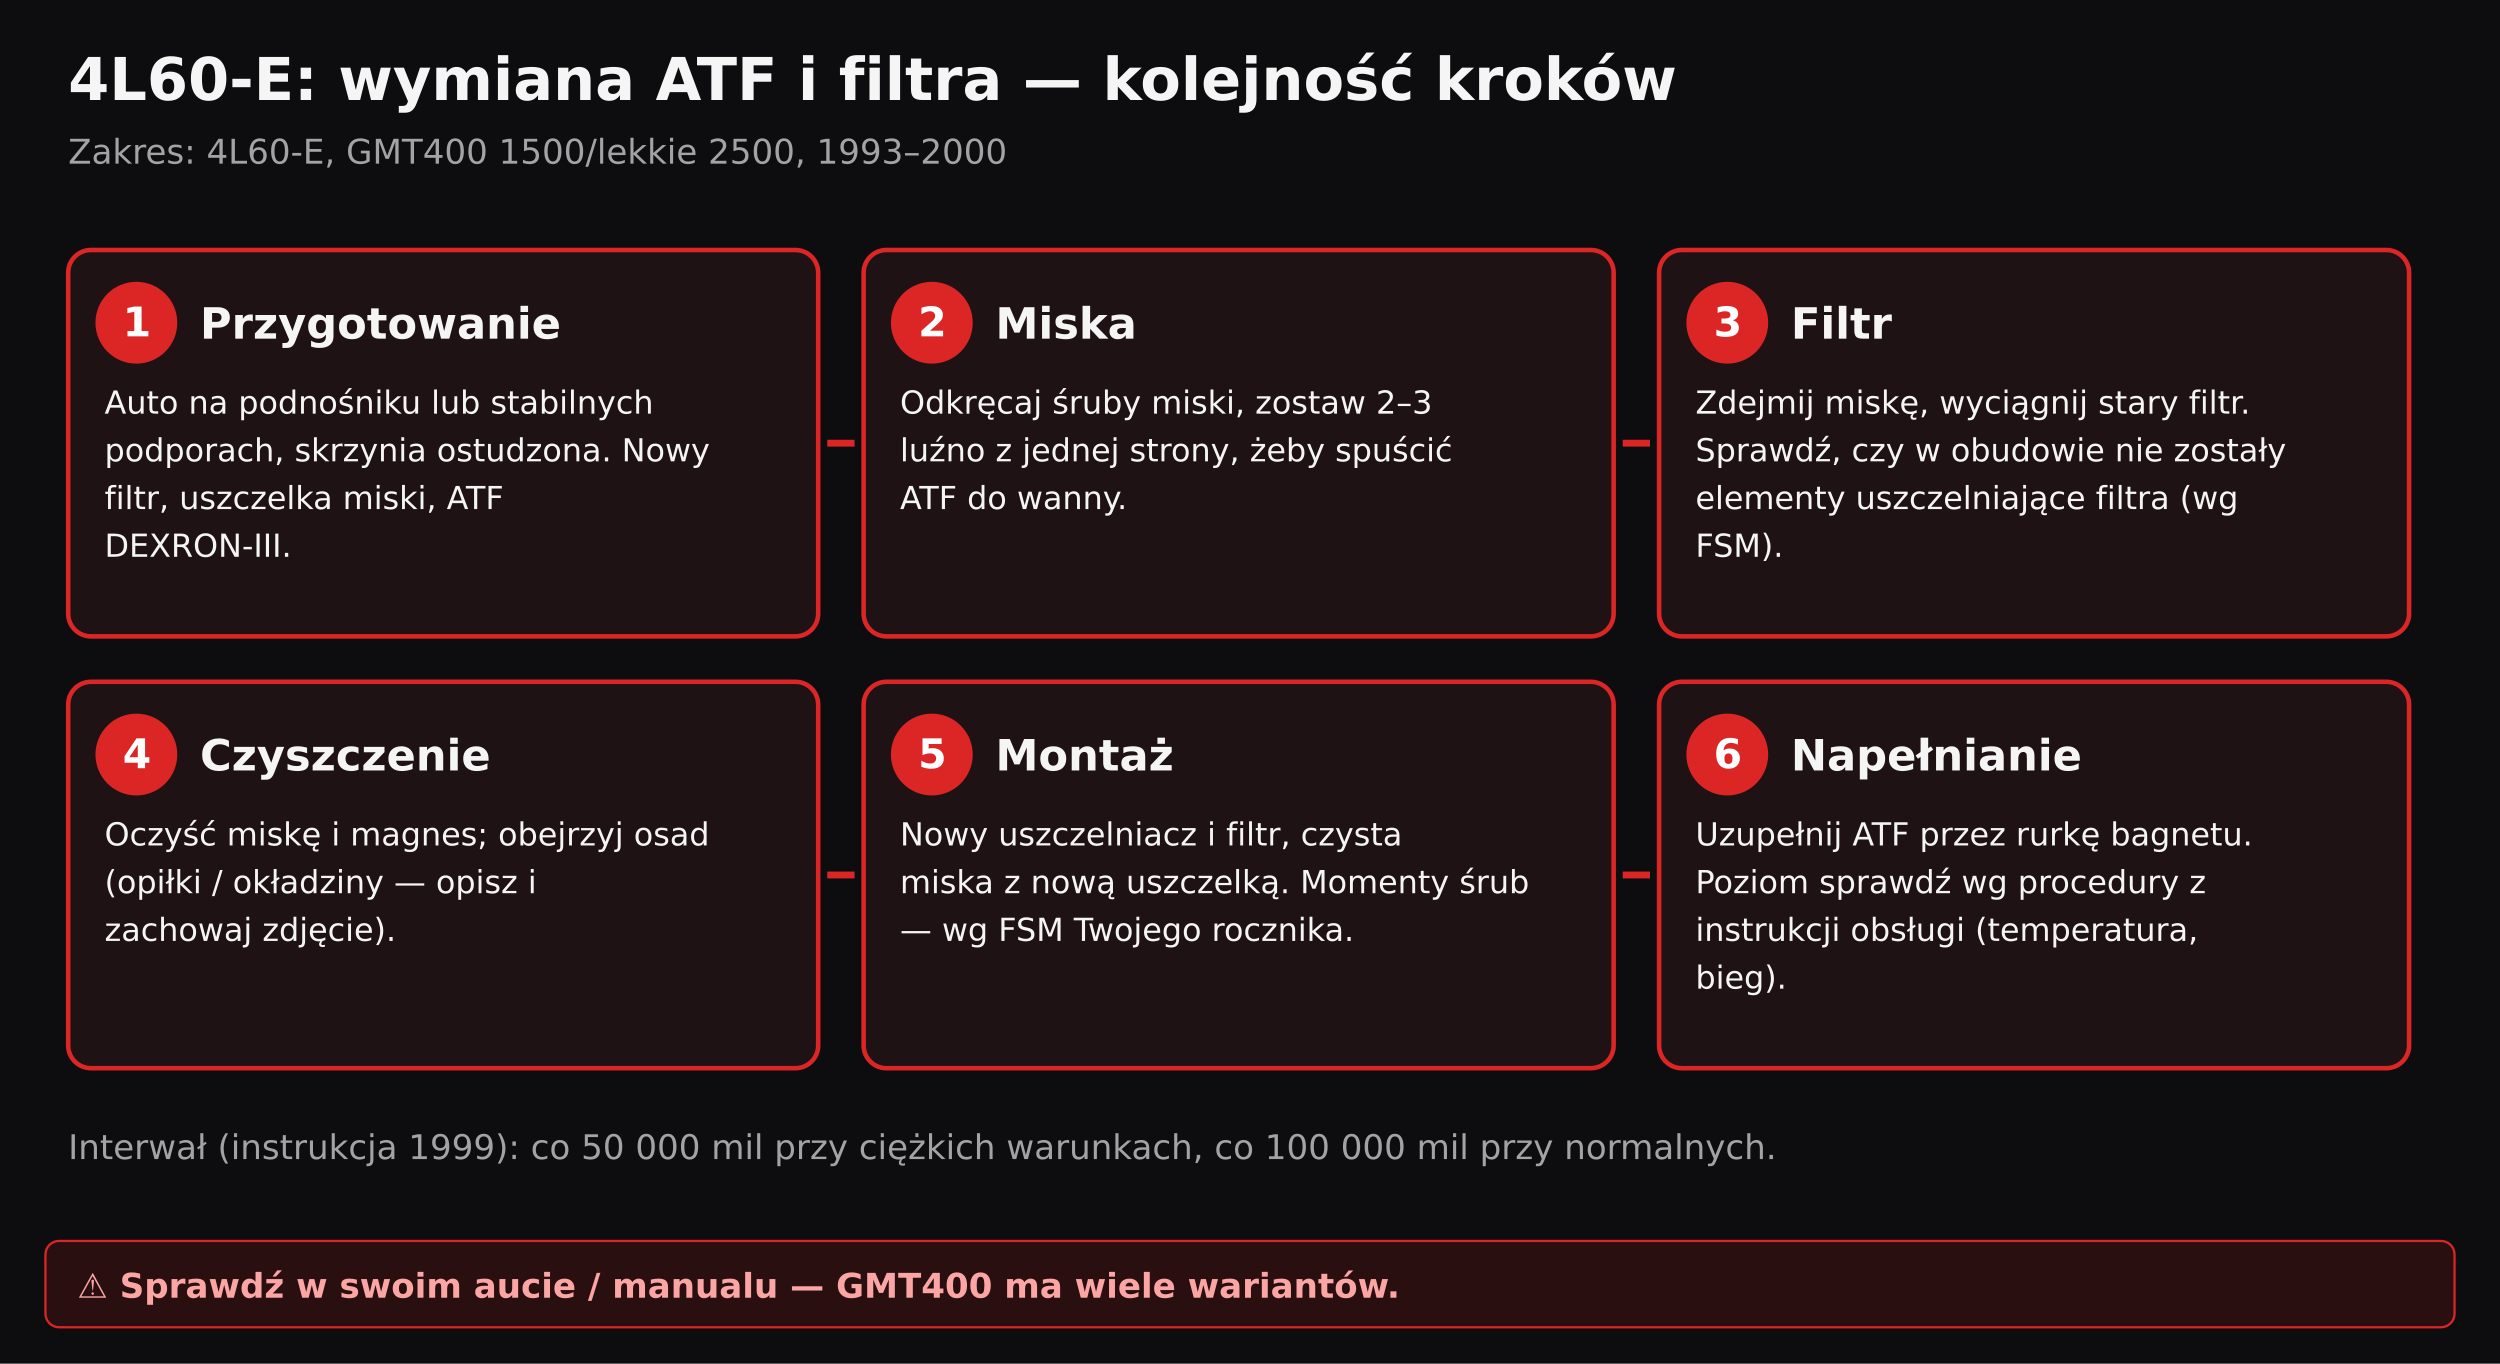
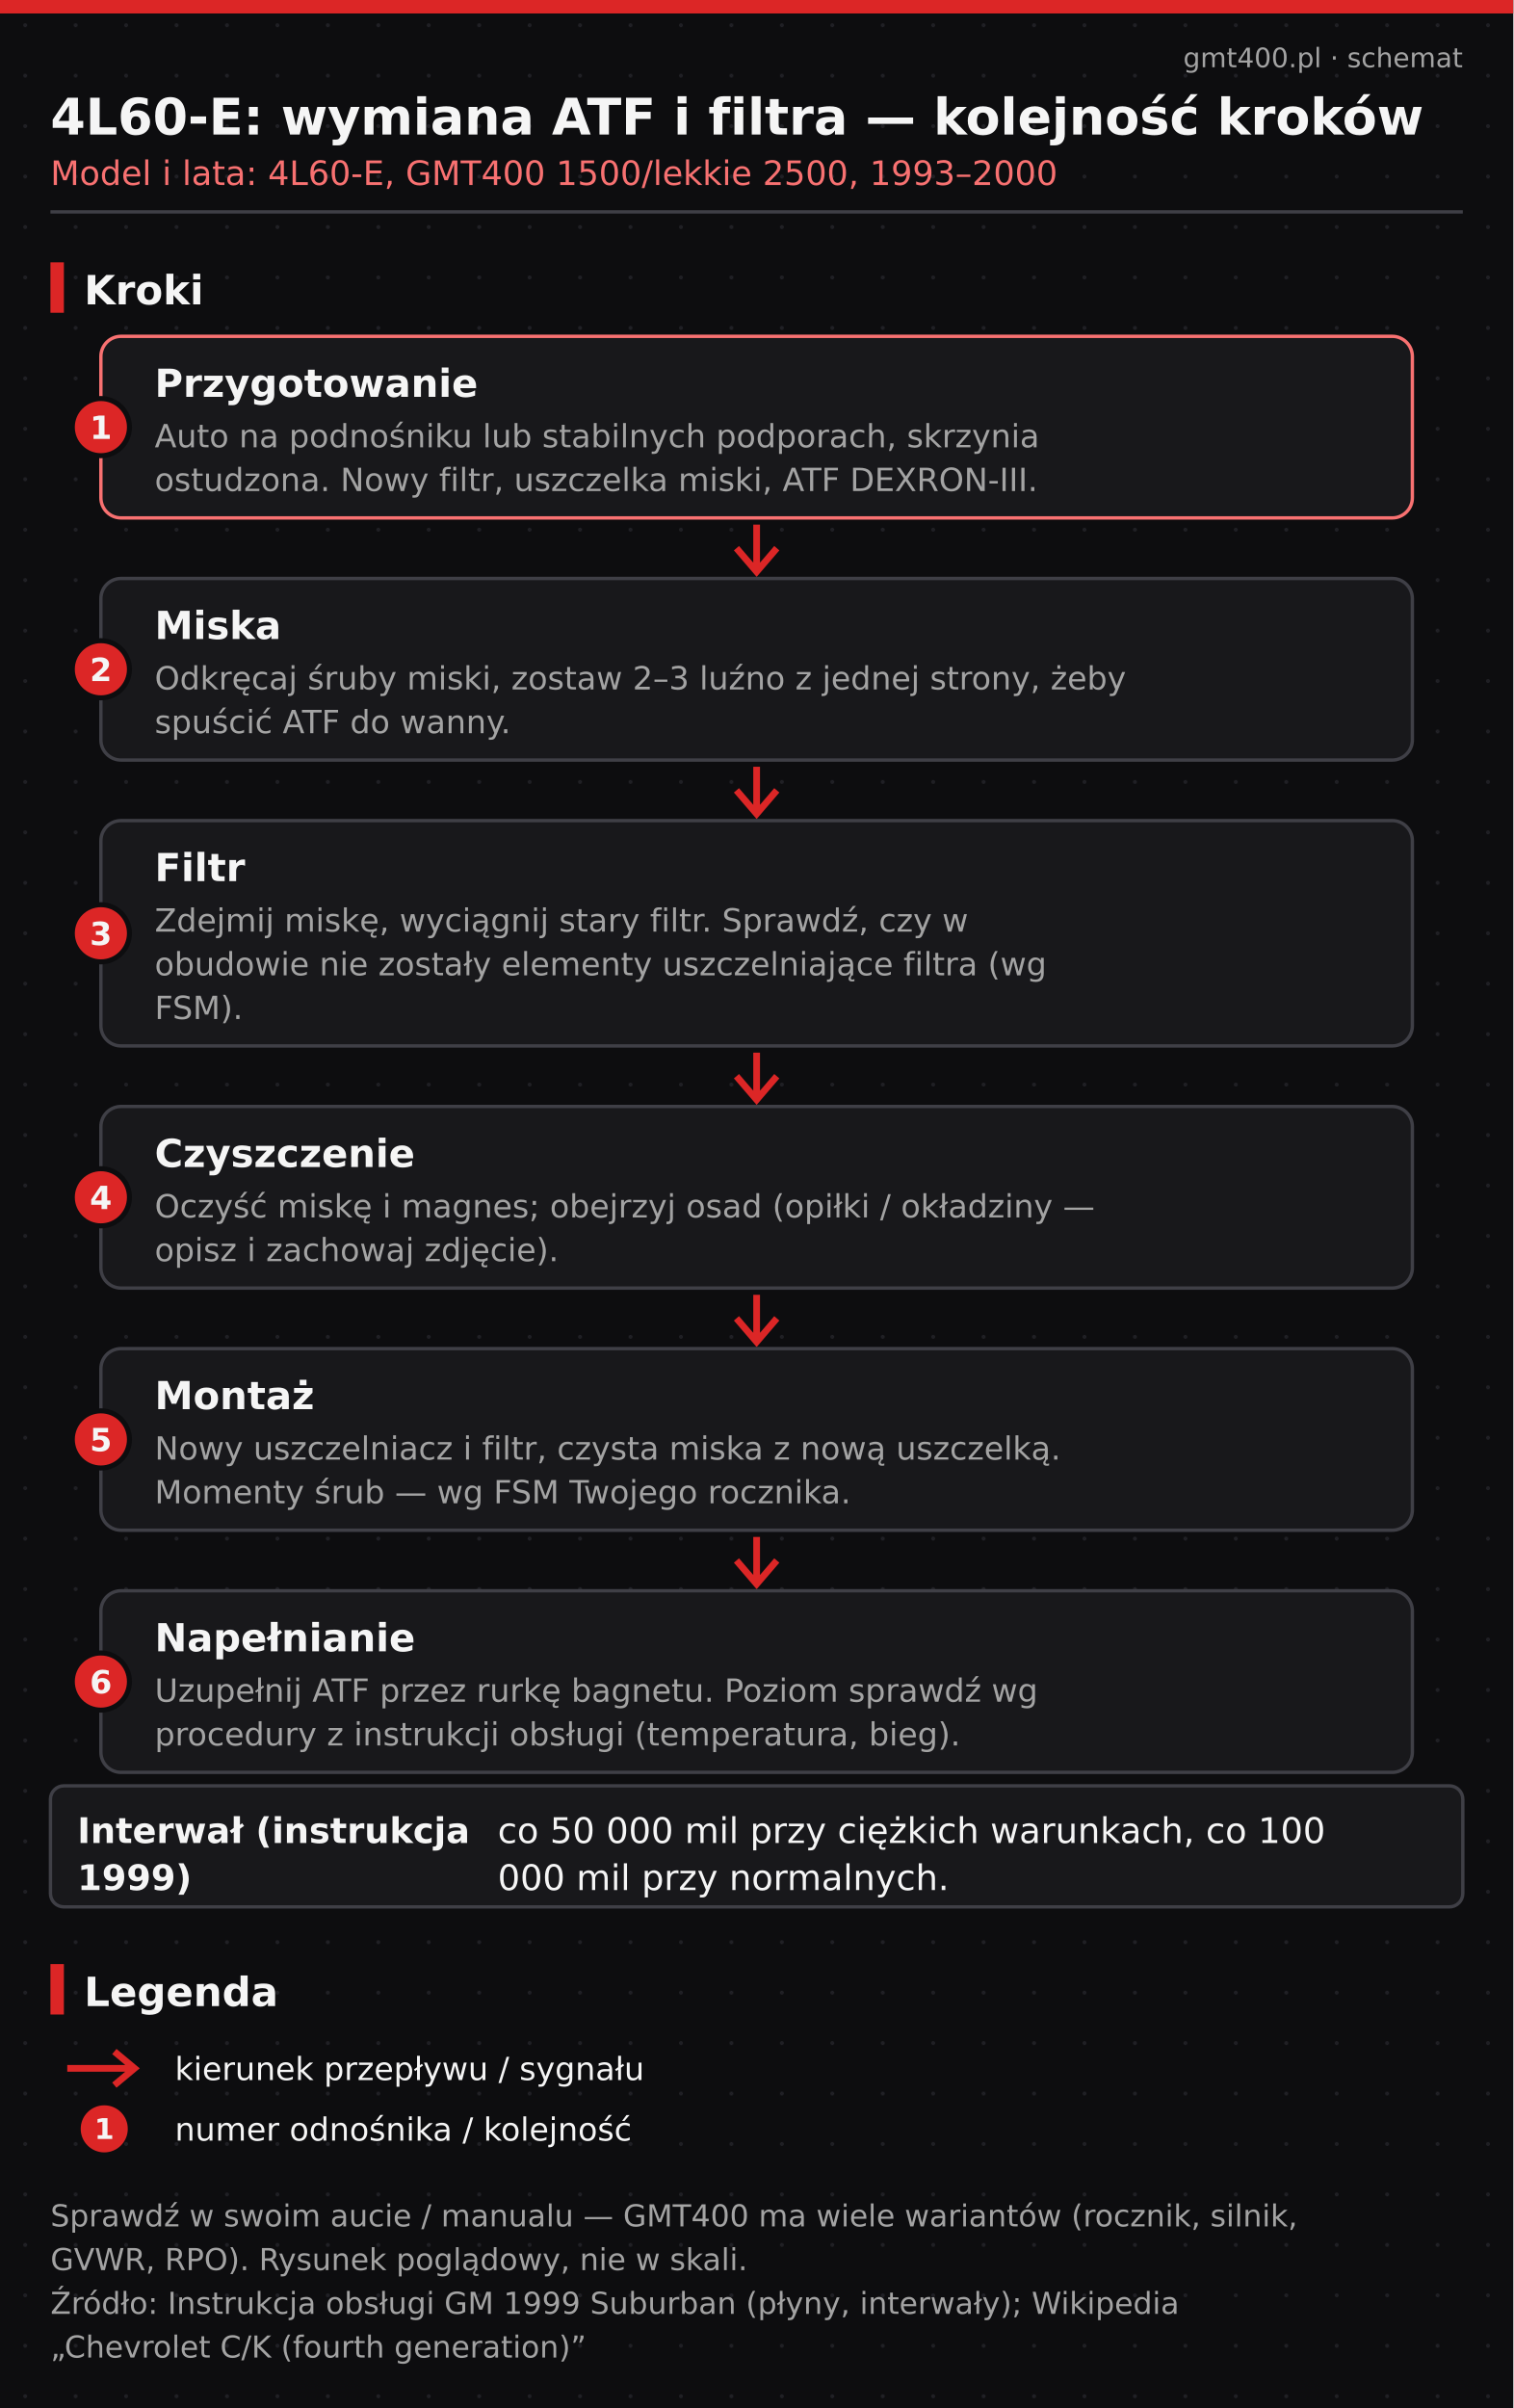
- <svg xmlns="http://www.w3.org/2000/svg" viewBox="0 0 1100 600" width="1100" height="600" role="img" aria-label="4L60-E: wymiana ATF i filtra — kolejność kroków">
-   <rect width="1100" height="600" fill="#0d0d0f" />
-   <g font-family="DejaVu Sans, Arial, sans-serif" fill="#f5f5f5">
-     <text x="30" y="44" font-size="26" font-weight="bold">4L60-E: wymiana ATF i filtra — kolejność kroków</text>
-     <text x="30" y="72" font-size="15" fill="#a3a3a3">Zakres: 4L60-E, GMT400 1500/lekkie 2500, 1993–2000</text>
-     <rect x="30" y="110" width="330" height="170" rx="10" fill="#1f1214" stroke="#dc2626" stroke-width="2" />
-     <circle cx="60" cy="142" r="18" fill="#dc2626" />
-     <text x="54" y="148" font-size="18" fill="#ffffff" font-weight="bold">1</text>
-     <text x="88" y="149" font-size="19" font-weight="bold">Przygotowanie</text>
-     <text x="46" y="182" font-size="14">Auto na podnośniku lub stabilnych</text>
-     <text x="46" y="203" font-size="14">podporach, skrzynia ostudzona. Nowy</text>
-     <text x="46" y="224" font-size="14">filtr, uszczelka miski, ATF</text>
-     <text x="46" y="245" font-size="14">DEXRON-III.</text>
-     <path d="M364 195 l 12 0" stroke="#dc2626" stroke-width="3" />
-     <rect x="380" y="110" width="330" height="170" rx="10" fill="#1f1214" stroke="#dc2626" stroke-width="2" />
-     <circle cx="410" cy="142" r="18" fill="#dc2626" />
-     <text x="404" y="148" font-size="18" fill="#ffffff" font-weight="bold">2</text>
-     <text x="438" y="149" font-size="19" font-weight="bold">Miska</text>
-     <text x="396" y="182" font-size="14">Odkręcaj śruby miski, zostaw 2–3</text>
-     <text x="396" y="203" font-size="14">luźno z jednej strony, żeby spuścić</text>
-     <text x="396" y="224" font-size="14">ATF do wanny.</text>
-     <path d="M714 195 l 12 0" stroke="#dc2626" stroke-width="3" />
-     <rect x="730" y="110" width="330" height="170" rx="10" fill="#1f1214" stroke="#dc2626" stroke-width="2" />
-     <circle cx="760" cy="142" r="18" fill="#dc2626" />
-     <text x="754" y="148" font-size="18" fill="#ffffff" font-weight="bold">3</text>
-     <text x="788" y="149" font-size="19" font-weight="bold">Filtr</text>
-     <text x="746" y="182" font-size="14">Zdejmij miskę, wyciągnij stary filtr.</text>
-     <text x="746" y="203" font-size="14">Sprawdź, czy w obudowie nie zostały</text>
-     <text x="746" y="224" font-size="14">elementy uszczelniające filtra (wg</text>
-     <text x="746" y="245" font-size="14">FSM).</text>
-     <rect x="30" y="300" width="330" height="170" rx="10" fill="#1f1214" stroke="#dc2626" stroke-width="2" />
-     <circle cx="60" cy="332" r="18" fill="#dc2626" />
-     <text x="54" y="338" font-size="18" fill="#ffffff" font-weight="bold">4</text>
-     <text x="88" y="339" font-size="19" font-weight="bold">Czyszczenie</text>
-     <text x="46" y="372" font-size="14">Oczyść miskę i magnes; obejrzyj osad</text>
-     <text x="46" y="393" font-size="14">(opiłki / okładziny — opisz i</text>
-     <text x="46" y="414" font-size="14">zachowaj zdjęcie).</text>
-     <path d="M364 385 l 12 0" stroke="#dc2626" stroke-width="3" />
-     <rect x="380" y="300" width="330" height="170" rx="10" fill="#1f1214" stroke="#dc2626" stroke-width="2" />
-     <circle cx="410" cy="332" r="18" fill="#dc2626" />
-     <text x="404" y="338" font-size="18" fill="#ffffff" font-weight="bold">5</text>
-     <text x="438" y="339" font-size="19" font-weight="bold">Montaż</text>
-     <text x="396" y="372" font-size="14">Nowy uszczelniacz i filtr, czysta</text>
-     <text x="396" y="393" font-size="14">miska z nową uszczelką. Momenty śrub</text>
-     <text x="396" y="414" font-size="14">— wg FSM Twojego rocznika.</text>
-     <path d="M714 385 l 12 0" stroke="#dc2626" stroke-width="3" />
-     <rect x="730" y="300" width="330" height="170" rx="10" fill="#1f1214" stroke="#dc2626" stroke-width="2" />
-     <circle cx="760" cy="332" r="18" fill="#dc2626" />
-     <text x="754" y="338" font-size="18" fill="#ffffff" font-weight="bold">6</text>
-     <text x="788" y="339" font-size="19" font-weight="bold">Napełnianie</text>
-     <text x="746" y="372" font-size="14">Uzupełnij ATF przez rurkę bagnetu.</text>
-     <text x="746" y="393" font-size="14">Poziom sprawdź wg procedury z</text>
-     <text x="746" y="414" font-size="14">instrukcji obsługi (temperatura,</text>
-     <text x="746" y="435" font-size="14">bieg).</text>
-     <text x="30" y="510" font-size="15" fill="#a3a3a3">Interwał (instrukcja 1999): co 50 000 mil przy ciężkich warunkach, co 100 000 mil przy normalnych.</text>
-     <rect x="20" y="546" width="1060" height="38" rx="6" fill="#2a0f10" stroke="#dc2626" />
-     <text x="34" y="571" font-size="15" font-weight="bold" fill="#fca5a5">⚠ Sprawdź w swoim aucie / manualu — GMT400 ma wiele wariantów.</text>
+ <svg xmlns="http://www.w3.org/2000/svg" viewBox="0 0 900 1432" width="900" height="1432" role="img" aria-label="4L60-E: wymiana ATF i filtra — kolejność kroków">
+   <defs>
+     <pattern id="g" width="30" height="30" patternUnits="userSpaceOnUse">
+       <circle cx="15" cy="15" r="1.2" fill="#1f1f24" />
+     </pattern>
+   </defs>
+   <rect width="900" height="1432" fill="#0d0d0f" />
+   <rect width="900" height="1432" fill="url(#g)" />
+   <g font-family="DejaVu Sans, Arial, sans-serif">
+     <rect x="0" y="0" width="900" height="8" fill="#dc2626" />
+     <text x="870" y="40" font-size="16" fill="#a3a3a3" text-anchor="end">gmt400.pl · schemat</text>
+     <text x="30" y="80" font-size="30" fill="#f5f5f5" font-weight="bold">4L60-E: wymiana ATF i filtra — kolejność kroków</text>
+     <text x="30" y="110" font-size="20" fill="#f87171">Model i lata: 4L60-E, GMT400 1500/lekkie 2500, 1993–2000</text>
+     <line x1="30" y1="126" x2="870" y2="126" stroke="#3f3f46" stroke-width="2" />
+     <rect x="30" y="156" width="8" height="30" fill="#dc2626" />
+     <text x="50" y="181" font-size="24" fill="#f5f5f5" font-weight="bold">Kroki</text>
+     <rect x="60" y="200" width="780" height="108" rx="12" fill="#18181b" stroke="#f87171" stroke-width="2" />
+     <circle cx="60" cy="254.0" r="17" fill="#dc2626" stroke="#0d0d0f" stroke-width="3" />
+     <text x="60" y="261.0" font-size="19" fill="#f5f5f5" font-weight="bold" text-anchor="middle">1</text>
+     <text x="92" y="236" font-size="23" fill="#f5f5f5" font-weight="bold">Przygotowanie</text>
+     <text x="92" y="266" font-size="19" fill="#a3a3a3">Auto na podnośniku lub stabilnych podporach, skrzynia</text>
+     <text x="92" y="292" font-size="19" fill="#a3a3a3">ostudzona. Nowy filtr, uszczelka miski, ATF DEXRON-III.</text>
+     <path d="M450 312 v26 m-12 -12 l12 14 l12 -14" stroke="#dc2626" stroke-width="4" fill="none" />
+     <rect x="60" y="344" width="780" height="108" rx="12" fill="#18181b" stroke="#3f3f46" stroke-width="2" />
+     <circle cx="60" cy="398.0" r="17" fill="#dc2626" stroke="#0d0d0f" stroke-width="3" />
+     <text x="60" y="405.0" font-size="19" fill="#f5f5f5" font-weight="bold" text-anchor="middle">2</text>
+     <text x="92" y="380" font-size="23" fill="#f5f5f5" font-weight="bold">Miska</text>
+     <text x="92" y="410" font-size="19" fill="#a3a3a3">Odkręcaj śruby miski, zostaw 2–3 luźno z jednej strony, żeby</text>
+     <text x="92" y="436" font-size="19" fill="#a3a3a3">spuścić ATF do wanny.</text>
+     <path d="M450 456 v26 m-12 -12 l12 14 l12 -14" stroke="#dc2626" stroke-width="4" fill="none" />
+     <rect x="60" y="488" width="780" height="134" rx="12" fill="#18181b" stroke="#3f3f46" stroke-width="2" />
+     <circle cx="60" cy="555.0" r="17" fill="#dc2626" stroke="#0d0d0f" stroke-width="3" />
+     <text x="60" y="562.0" font-size="19" fill="#f5f5f5" font-weight="bold" text-anchor="middle">3</text>
+     <text x="92" y="524" font-size="23" fill="#f5f5f5" font-weight="bold">Filtr</text>
+     <text x="92" y="554" font-size="19" fill="#a3a3a3">Zdejmij miskę, wyciągnij stary filtr. Sprawdź, czy w</text>
+     <text x="92" y="580" font-size="19" fill="#a3a3a3">obudowie nie zostały elementy uszczelniające filtra (wg</text>
+     <text x="92" y="606" font-size="19" fill="#a3a3a3">FSM).</text>
+     <path d="M450 626 v26 m-12 -12 l12 14 l12 -14" stroke="#dc2626" stroke-width="4" fill="none" />
+     <rect x="60" y="658" width="780" height="108" rx="12" fill="#18181b" stroke="#3f3f46" stroke-width="2" />
+     <circle cx="60" cy="712.0" r="17" fill="#dc2626" stroke="#0d0d0f" stroke-width="3" />
+     <text x="60" y="719.0" font-size="19" fill="#f5f5f5" font-weight="bold" text-anchor="middle">4</text>
+     <text x="92" y="694" font-size="23" fill="#f5f5f5" font-weight="bold">Czyszczenie</text>
+     <text x="92" y="724" font-size="19" fill="#a3a3a3">Oczyść miskę i magnes; obejrzyj osad (opiłki / okładziny —</text>
+     <text x="92" y="750" font-size="19" fill="#a3a3a3">opisz i zachowaj zdjęcie).</text>
+     <path d="M450 770 v26 m-12 -12 l12 14 l12 -14" stroke="#dc2626" stroke-width="4" fill="none" />
+     <rect x="60" y="802" width="780" height="108" rx="12" fill="#18181b" stroke="#3f3f46" stroke-width="2" />
+     <circle cx="60" cy="856.0" r="17" fill="#dc2626" stroke="#0d0d0f" stroke-width="3" />
+     <text x="60" y="863.0" font-size="19" fill="#f5f5f5" font-weight="bold" text-anchor="middle">5</text>
+     <text x="92" y="838" font-size="23" fill="#f5f5f5" font-weight="bold">Montaż</text>
+     <text x="92" y="868" font-size="19" fill="#a3a3a3">Nowy uszczelniacz i filtr, czysta miska z nową uszczelką.</text>
+     <text x="92" y="894" font-size="19" fill="#a3a3a3">Momenty śrub — wg FSM Twojego rocznika.</text>
+     <path d="M450 914 v26 m-12 -12 l12 14 l12 -14" stroke="#dc2626" stroke-width="4" fill="none" />
+     <rect x="60" y="946" width="780" height="108" rx="12" fill="#18181b" stroke="#3f3f46" stroke-width="2" />
+     <circle cx="60" cy="1000.0" r="17" fill="#dc2626" stroke="#0d0d0f" stroke-width="3" />
+     <text x="60" y="1007.0" font-size="19" fill="#f5f5f5" font-weight="bold" text-anchor="middle">6</text>
+     <text x="92" y="982" font-size="23" fill="#f5f5f5" font-weight="bold">Napełnianie</text>
+     <text x="92" y="1012" font-size="19" fill="#a3a3a3">Uzupełnij ATF przez rurkę bagnetu. Poziom sprawdź wg</text>
+     <text x="92" y="1038" font-size="19" fill="#a3a3a3">procedury z instrukcji obsługi (temperatura, bieg).</text>
+     <rect x="30" y="1062" width="840" height="72" rx="8" fill="#18181b" stroke="#3f3f46" stroke-width="2" />
+     <text x="46" y="1096" font-size="21" fill="#f5f5f5" font-weight="bold">Interwał (instrukcja</text>
+     <text x="46" y="1124" font-size="21" fill="#f5f5f5" font-weight="bold">1999)</text>
+     <text x="296" y="1096" font-size="21" fill="#f5f5f5">co 50 000 mil przy ciężkich warunkach, co 100</text>
+     <text x="296" y="1124" font-size="21" fill="#f5f5f5">000 mil przy normalnych.</text>
+     <rect x="30" y="1168" width="8" height="30" fill="#dc2626" />
+     <text x="50" y="1193" font-size="24" fill="#f5f5f5" font-weight="bold">Legenda</text>
+     <path d="M40 1230 h40 m-12 -10 l12 10 l-12 10" stroke="#dc2626" stroke-width="4" fill="none" />
+     <text x="104" y="1237" font-size="19" fill="#f5f5f5">kierunek przepływu / sygnału</text>
+     <circle cx="62" cy="1266" r="14" fill="#dc2626" />
+     <text x="62" y="1272" font-size="17" fill="#f5f5f5" font-weight="bold" text-anchor="middle">1</text>
+     <text x="104" y="1273" font-size="19" fill="#f5f5f5">numer odnośnika / kolejność</text>
+     <text x="30" y="1324" font-size="18" fill="#a3a3a3">Sprawdź w swoim aucie / manualu — GMT400 ma wiele wariantów (rocznik, silnik,</text>
+     <text x="30" y="1350" font-size="18" fill="#a3a3a3">GVWR, RPO). Rysunek poglądowy, nie w skali.</text>
+     <text x="30" y="1376" font-size="18" fill="#a3a3a3">Źródło: Instrukcja obsługi GM 1999 Suburban (płyny, interwały); Wikipedia</text>
+     <text x="30" y="1402" font-size="18" fill="#a3a3a3">„Chevrolet C/K (fourth generation)”</text>
  </g>
</svg>
